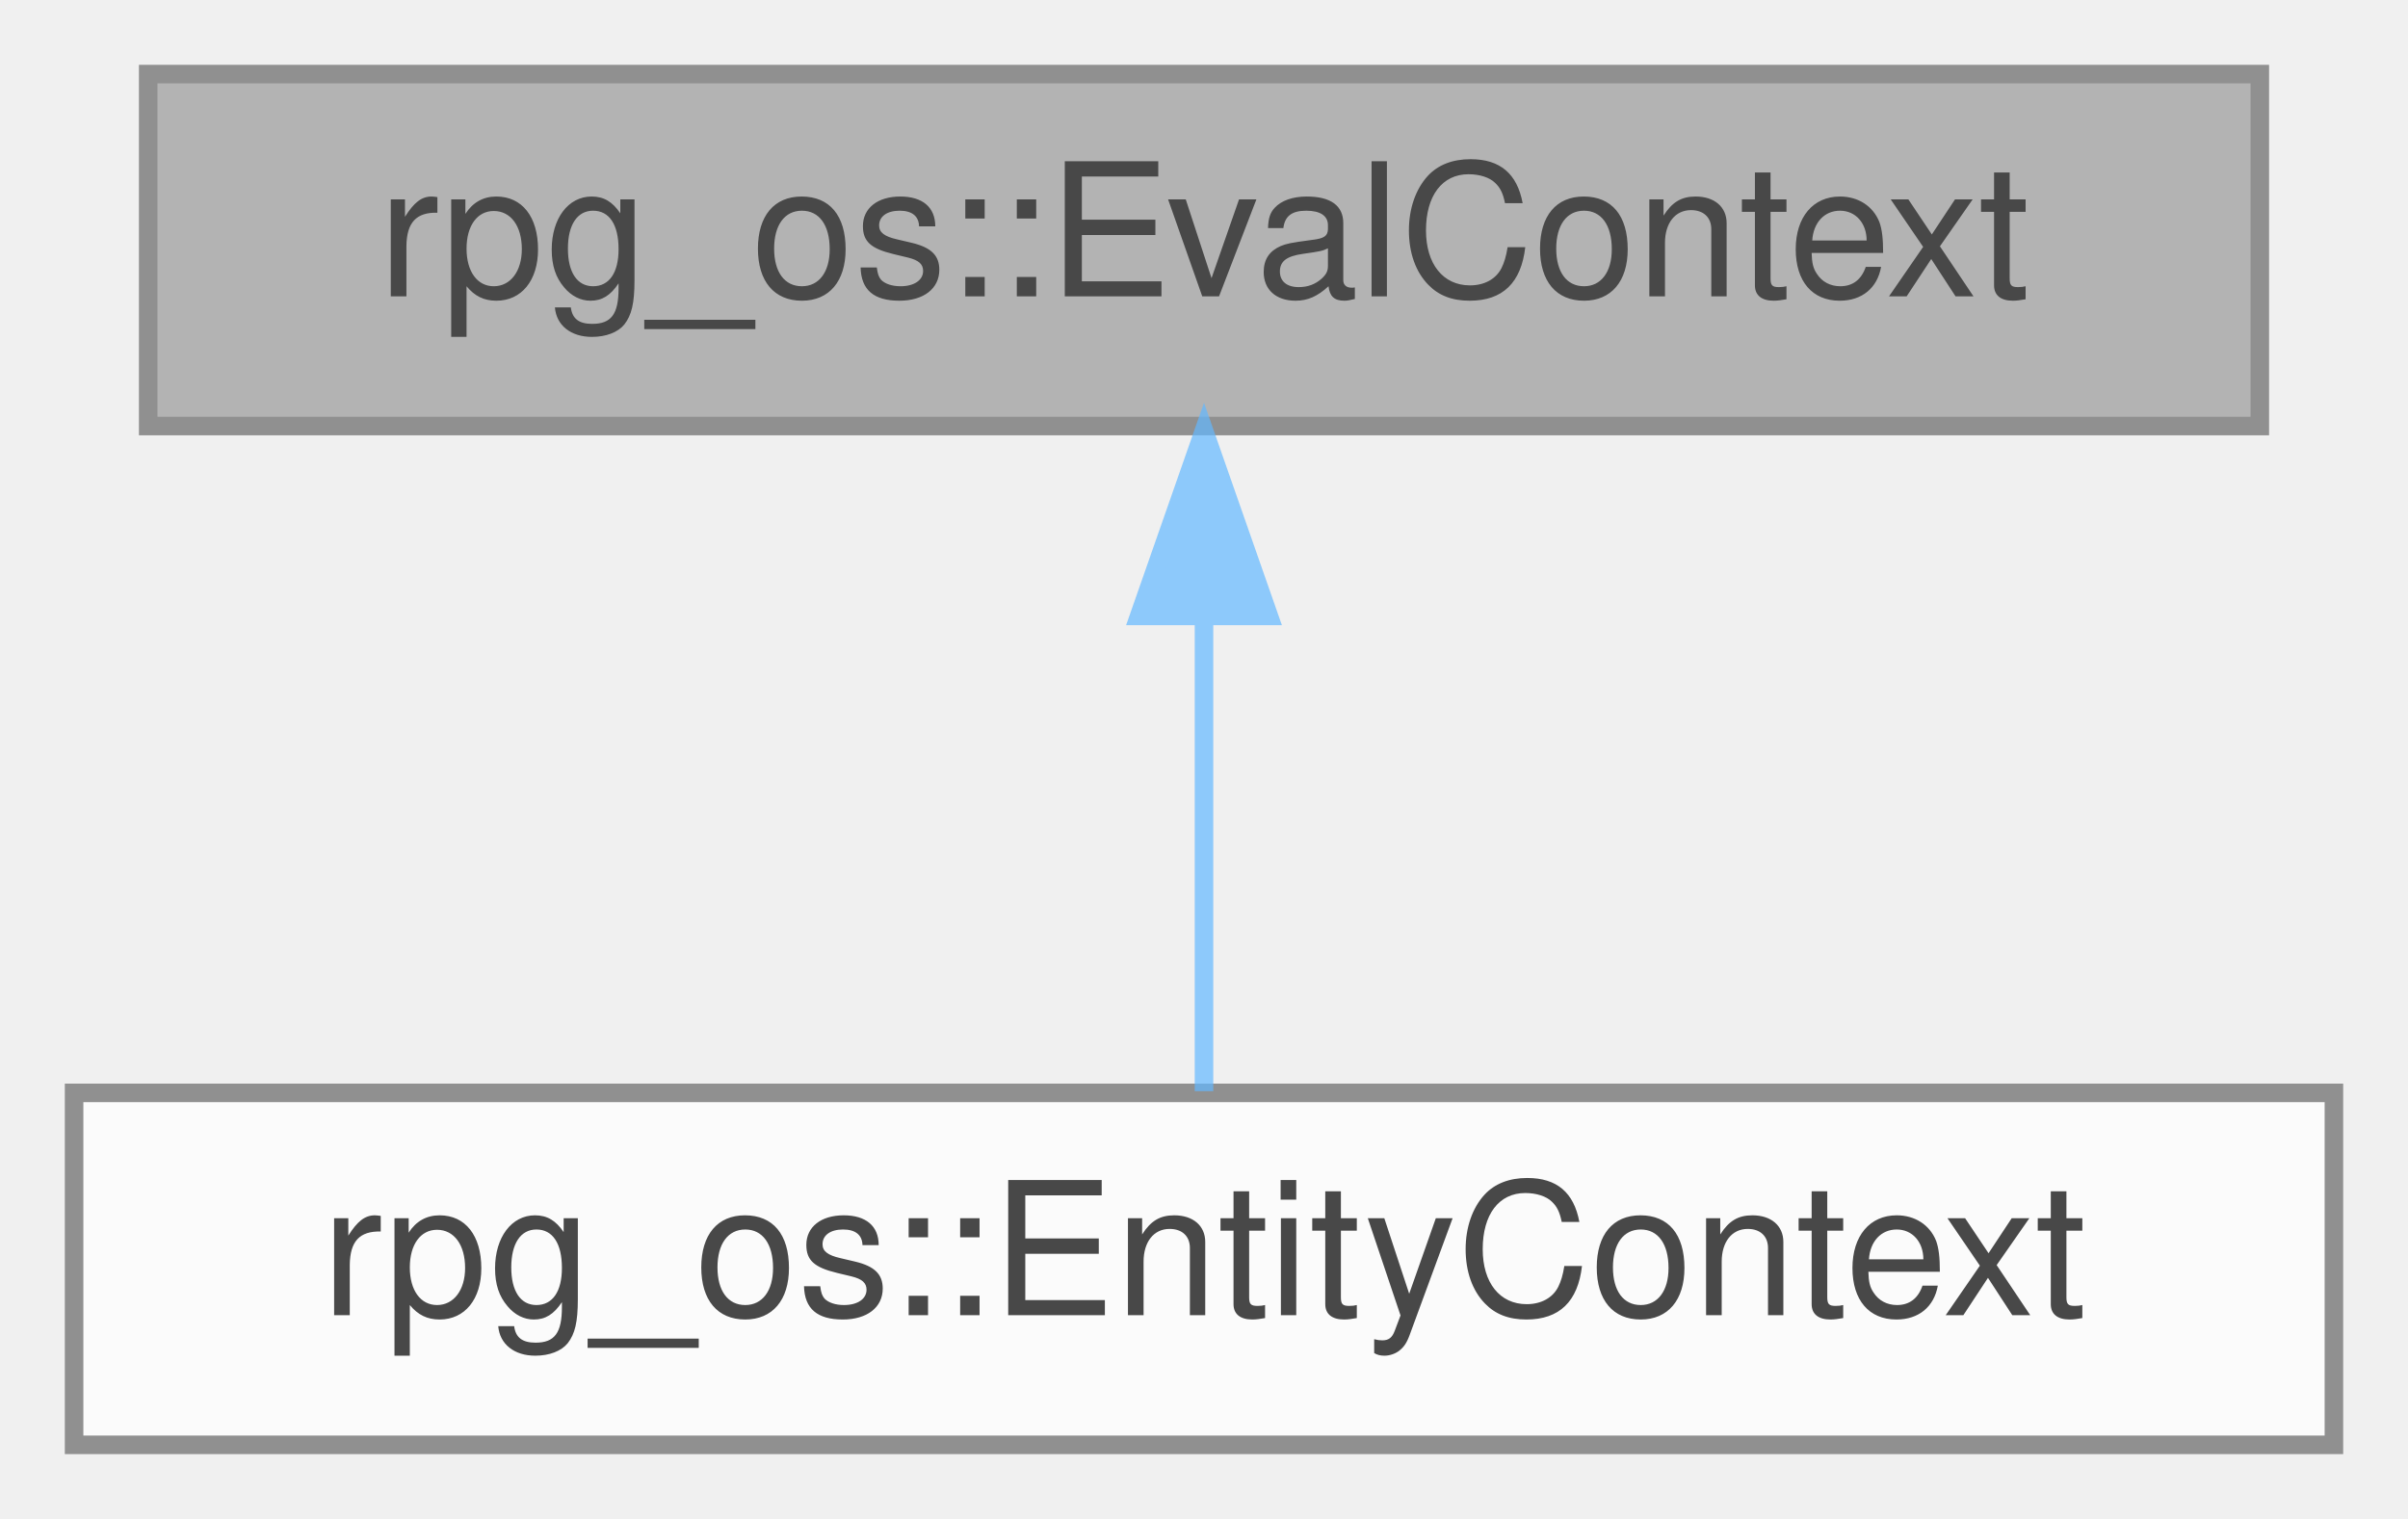
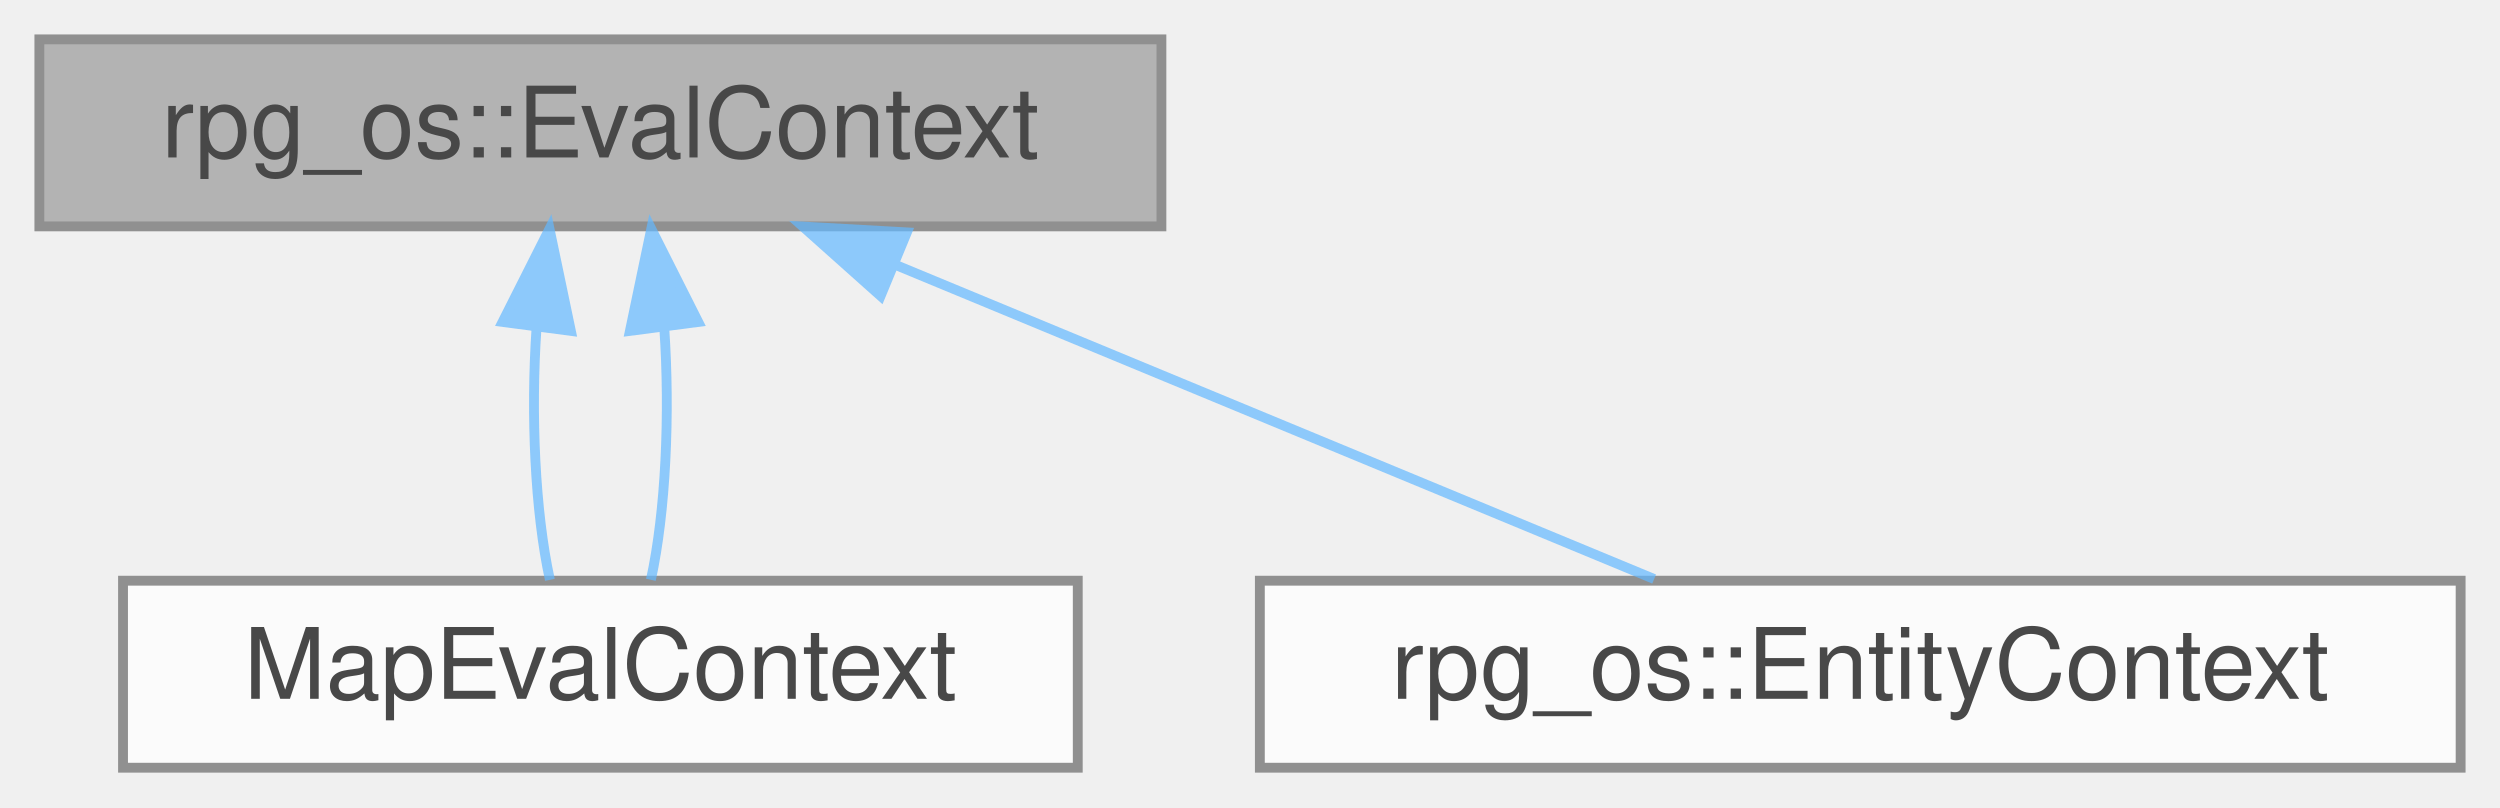
- <svg xmlns="http://www.w3.org/2000/svg" xmlns:xlink="http://www.w3.org/1999/xlink" width="130pt" height="82pt" viewBox="0.00 0.00 130.00 82.00">
+ <svg xmlns="http://www.w3.org/2000/svg" xmlns:xlink="http://www.w3.org/1999/xlink" width="254pt" height="82pt" viewBox="0.00 0.00 254.00 82.00">
  <svg id="main" version="1.1" xml:space="preserve">
    <style type="text/css">
.node, .edge {opacity: 0.7;}
.node.selected, .edge.selected {opacity: 1;}
.edge:hover path { stroke: red; }
.edge:hover polygon { stroke: red; fill: red; }
</style>
    <svg id="graph" class="graph">
      <g id="graph0" class="graph" transform="scale(1 1) rotate(0) translate(4 78)">
        <g id="Node000001" class="node">
          <g id="a_Node000001">
            <a xlink:title=" ">
-               <polygon fill="#999999" stroke="#666666" points="118,-74 4,-74 4,-55 118,-55 118,-74" />
-               <text text-anchor="middle" x="61" y="-62" font-family="Helvetica,sans-Serif" font-size="10.00">rpg_os::EvalContext</text>
+               <polygon fill="#999999" stroke="#666666" points="114,-74 0,-74 0,-55 114,-55 114,-74" />
+               <text text-anchor="middle" x="57" y="-62" font-family="Helvetica,sans-Serif" font-size="10.00">rpg_os::EvalContext</text>
            </a>
          </g>
        </g>
        <g id="Node000002" class="node">
          <g id="a_Node000002">
-             <a xlink:href="classrpg__os_1_1EntityContext.html" target="_top" xlink:title=" ">
-               <polygon fill="white" stroke="#666666" points="122,-19 0,-19 0,0 122,0 122,-19" />
-               <text text-anchor="middle" x="61" y="-7" font-family="Helvetica,sans-Serif" font-size="10.00">rpg_os::EntityContext</text>
+             <a xlink:href="structMapEvalContext.html" target="_top" xlink:title=" ">
+               <polygon fill="white" stroke="#666666" points="105.5,-19 8.5,-19 8.5,0 105.5,0 105.5,-19" />
+               <text text-anchor="middle" x="57" y="-7" font-family="Helvetica,sans-Serif" font-size="10.00">MapEvalContext</text>
            </a>
          </g>
        </g>
        <g id="edge1_Node000001_Node000002" class="edge">
          <g id="a_edge1_Node000001_Node000002">
            <a xlink:title=" ">
-               <path fill="none" stroke="#63b8ff" d="M61,-44.66C61,-35.93 61,-25.99 61,-19.09" />
-               <polygon fill="#63b8ff" stroke="#63b8ff" points="57.5,-44.75 61,-54.75 64.5,-44.75 57.5,-44.75" />
+               <path fill="none" stroke="#63b8ff" d="M50.51,-44.66C49.91,-35.93 50.36,-25.99 51.87,-19.09" />
+               <polygon fill="#63b8ff" stroke="#63b8ff" points="47.06,-45.29 51.83,-54.75 54,-44.38 47.06,-45.29" />
+             </a>
+           </g>
+         </g>
+         <g id="edge2_Node000001_Node000002" class="edge">
+           <g id="a_edge2_Node000001_Node000002">
+             <a xlink:title=" ">
+               <path fill="none" stroke="#63b8ff" d="M63.49,-44.66C64.09,-35.93 63.64,-25.99 62.13,-19.09" />
+               <polygon fill="#63b8ff" stroke="#63b8ff" points="60,-44.38 62.17,-54.75 66.94,-45.29 60,-44.38" />
+             </a>
+           </g>
+         </g>
+         <g id="Node000003" class="node">
+           <g id="a_Node000003">
+             <a xlink:href="classrpg__os_1_1EntityContext.html" target="_top" xlink:title=" ">
+               <polygon fill="white" stroke="#666666" points="246,-19 124,-19 124,0 246,0 246,-19" />
+               <text text-anchor="middle" x="185" y="-7" font-family="Helvetica,sans-Serif" font-size="10.00">rpg_os::EntityContext</text>
+             </a>
+           </g>
+         </g>
+         <g id="edge3_Node000001_Node000003" class="edge">
+           <g id="a_edge3_Node000001_Node000003">
+             <a xlink:title=" ">
+               <path fill="none" stroke="#63b8ff" d="M87.12,-51.03C110.79,-41.23 143.15,-27.83 164.06,-19.17" />
+               <polygon fill="#63b8ff" stroke="#63b8ff" points="85.47,-47.93 77.57,-54.98 88.14,-54.39 85.47,-47.93" />
            </a>
          </g>
        </g>
      </g>
    </svg>
  </svg>
  <style type="text/css">

[data-mouse-over-selected='false'] { opacity: 0.7; }
[data-mouse-over-selected='true']  { opacity: 1.0; }

</style>
</svg>
